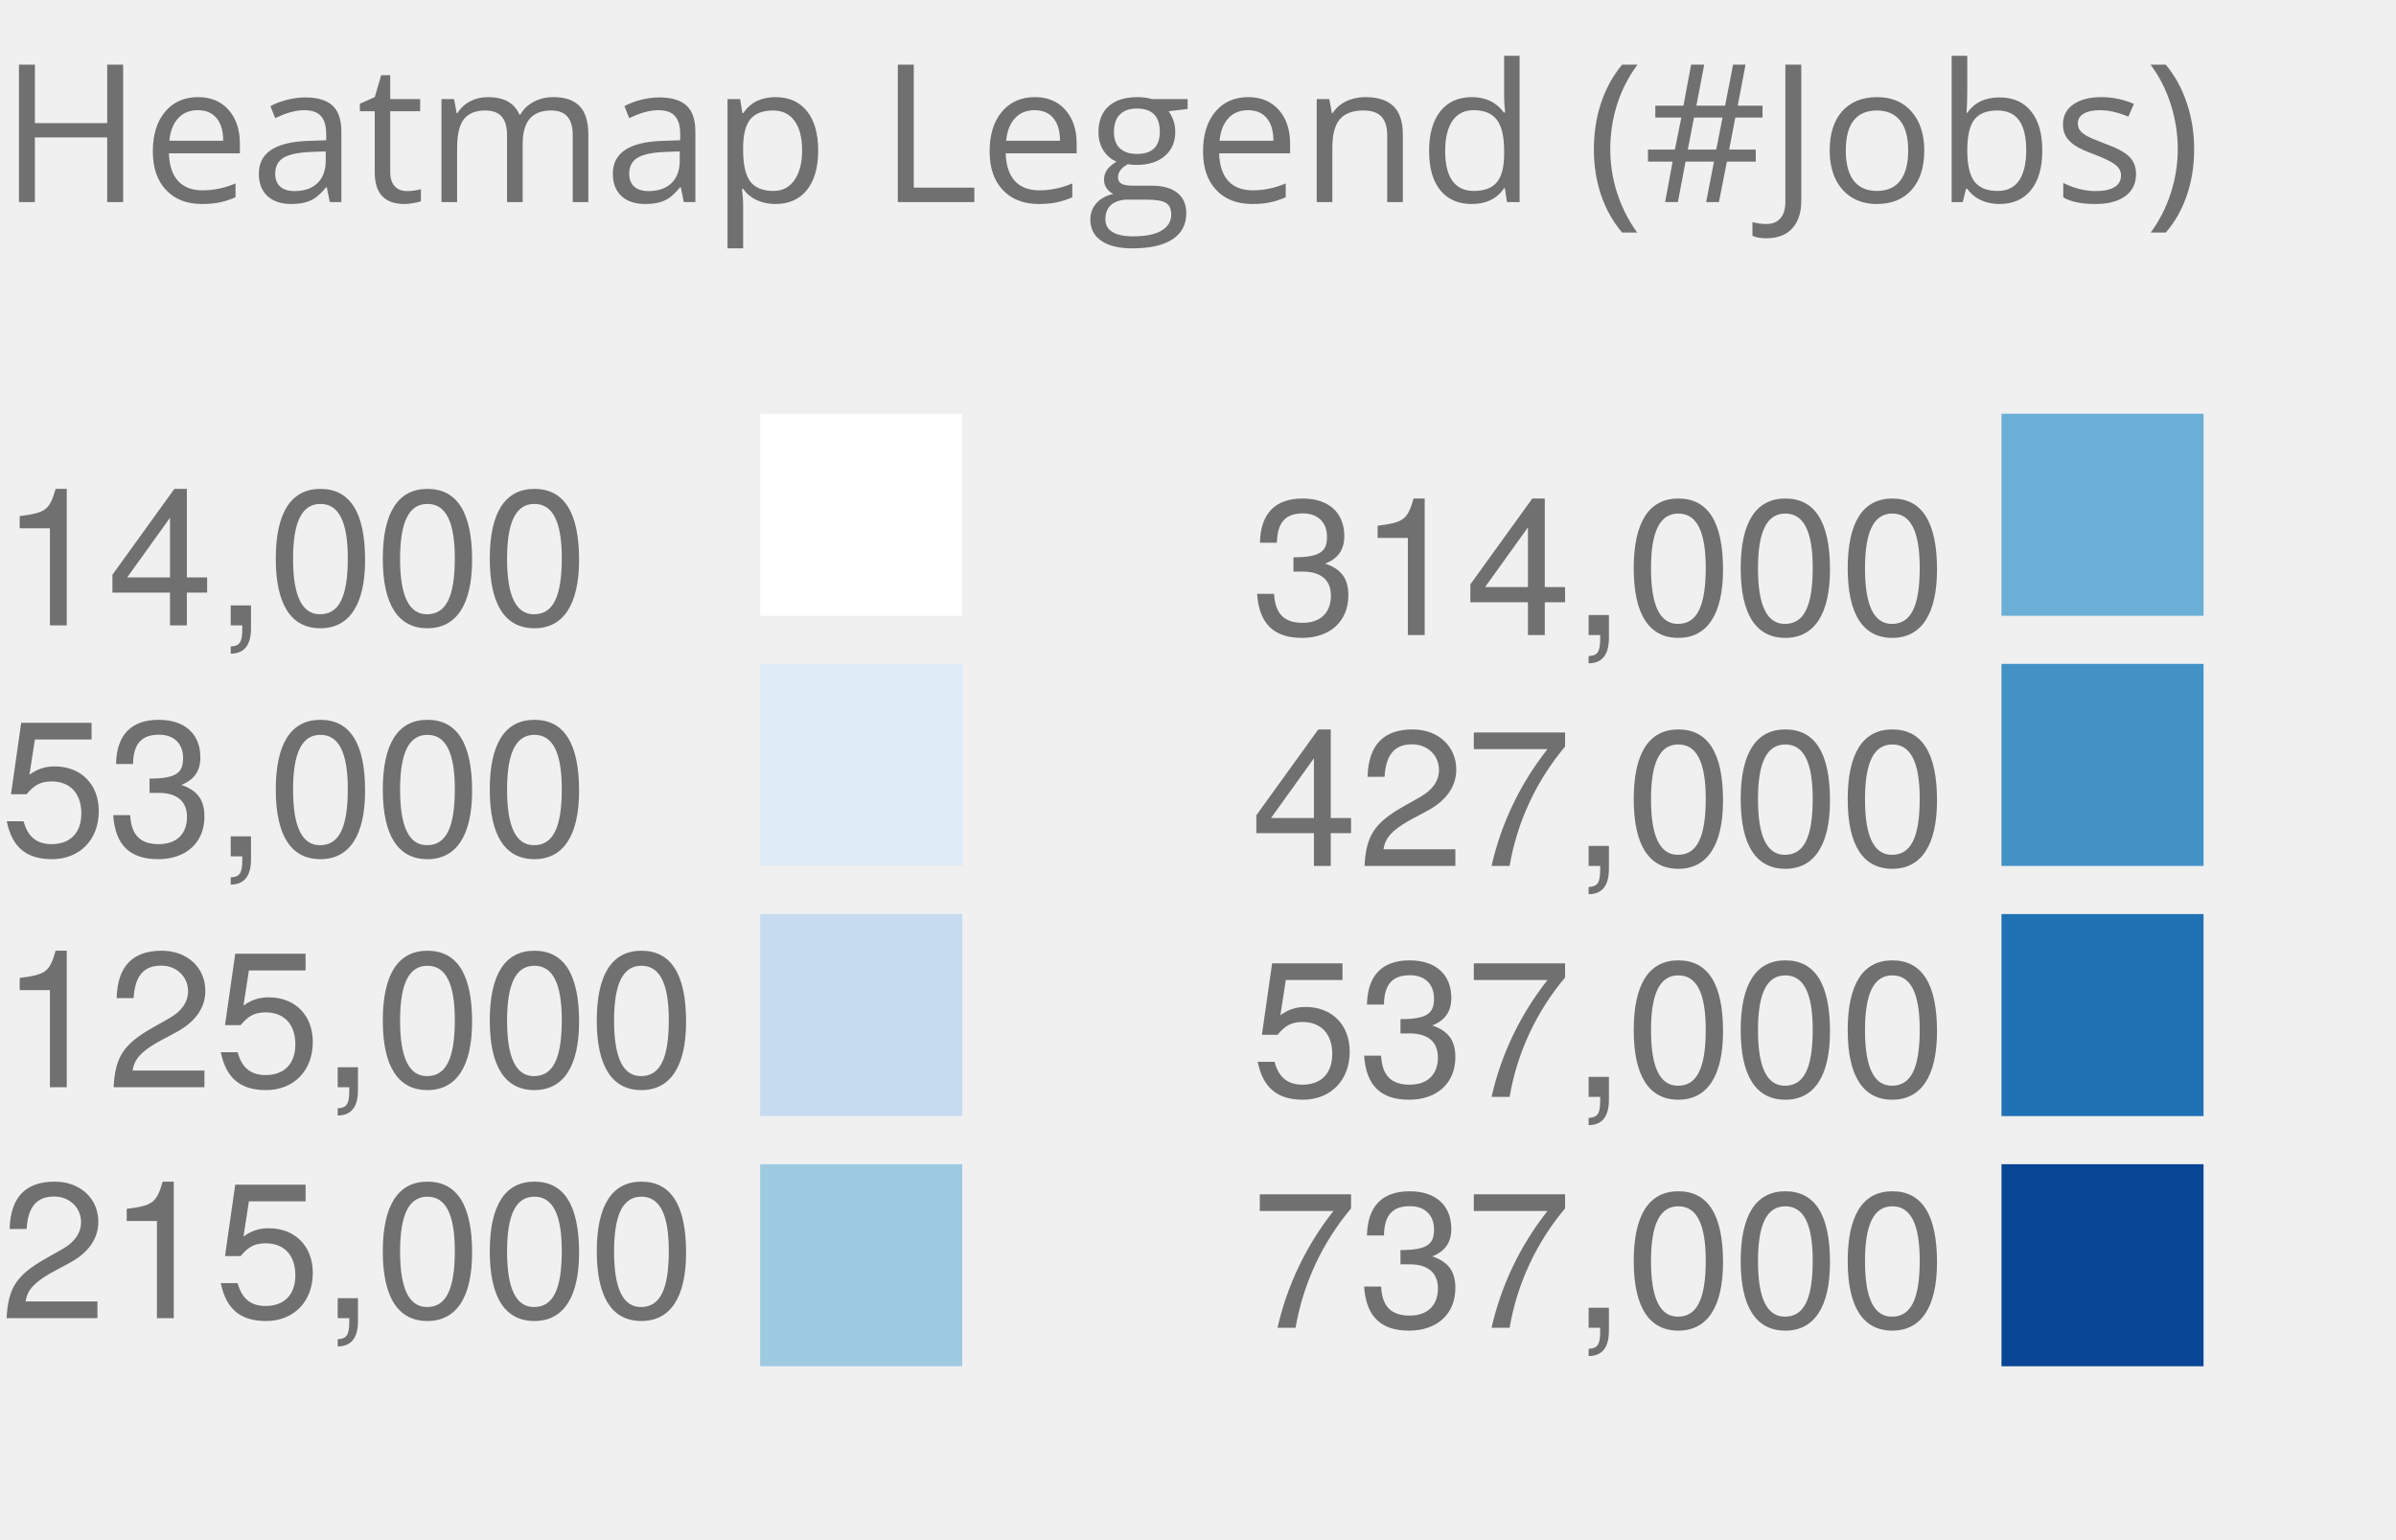
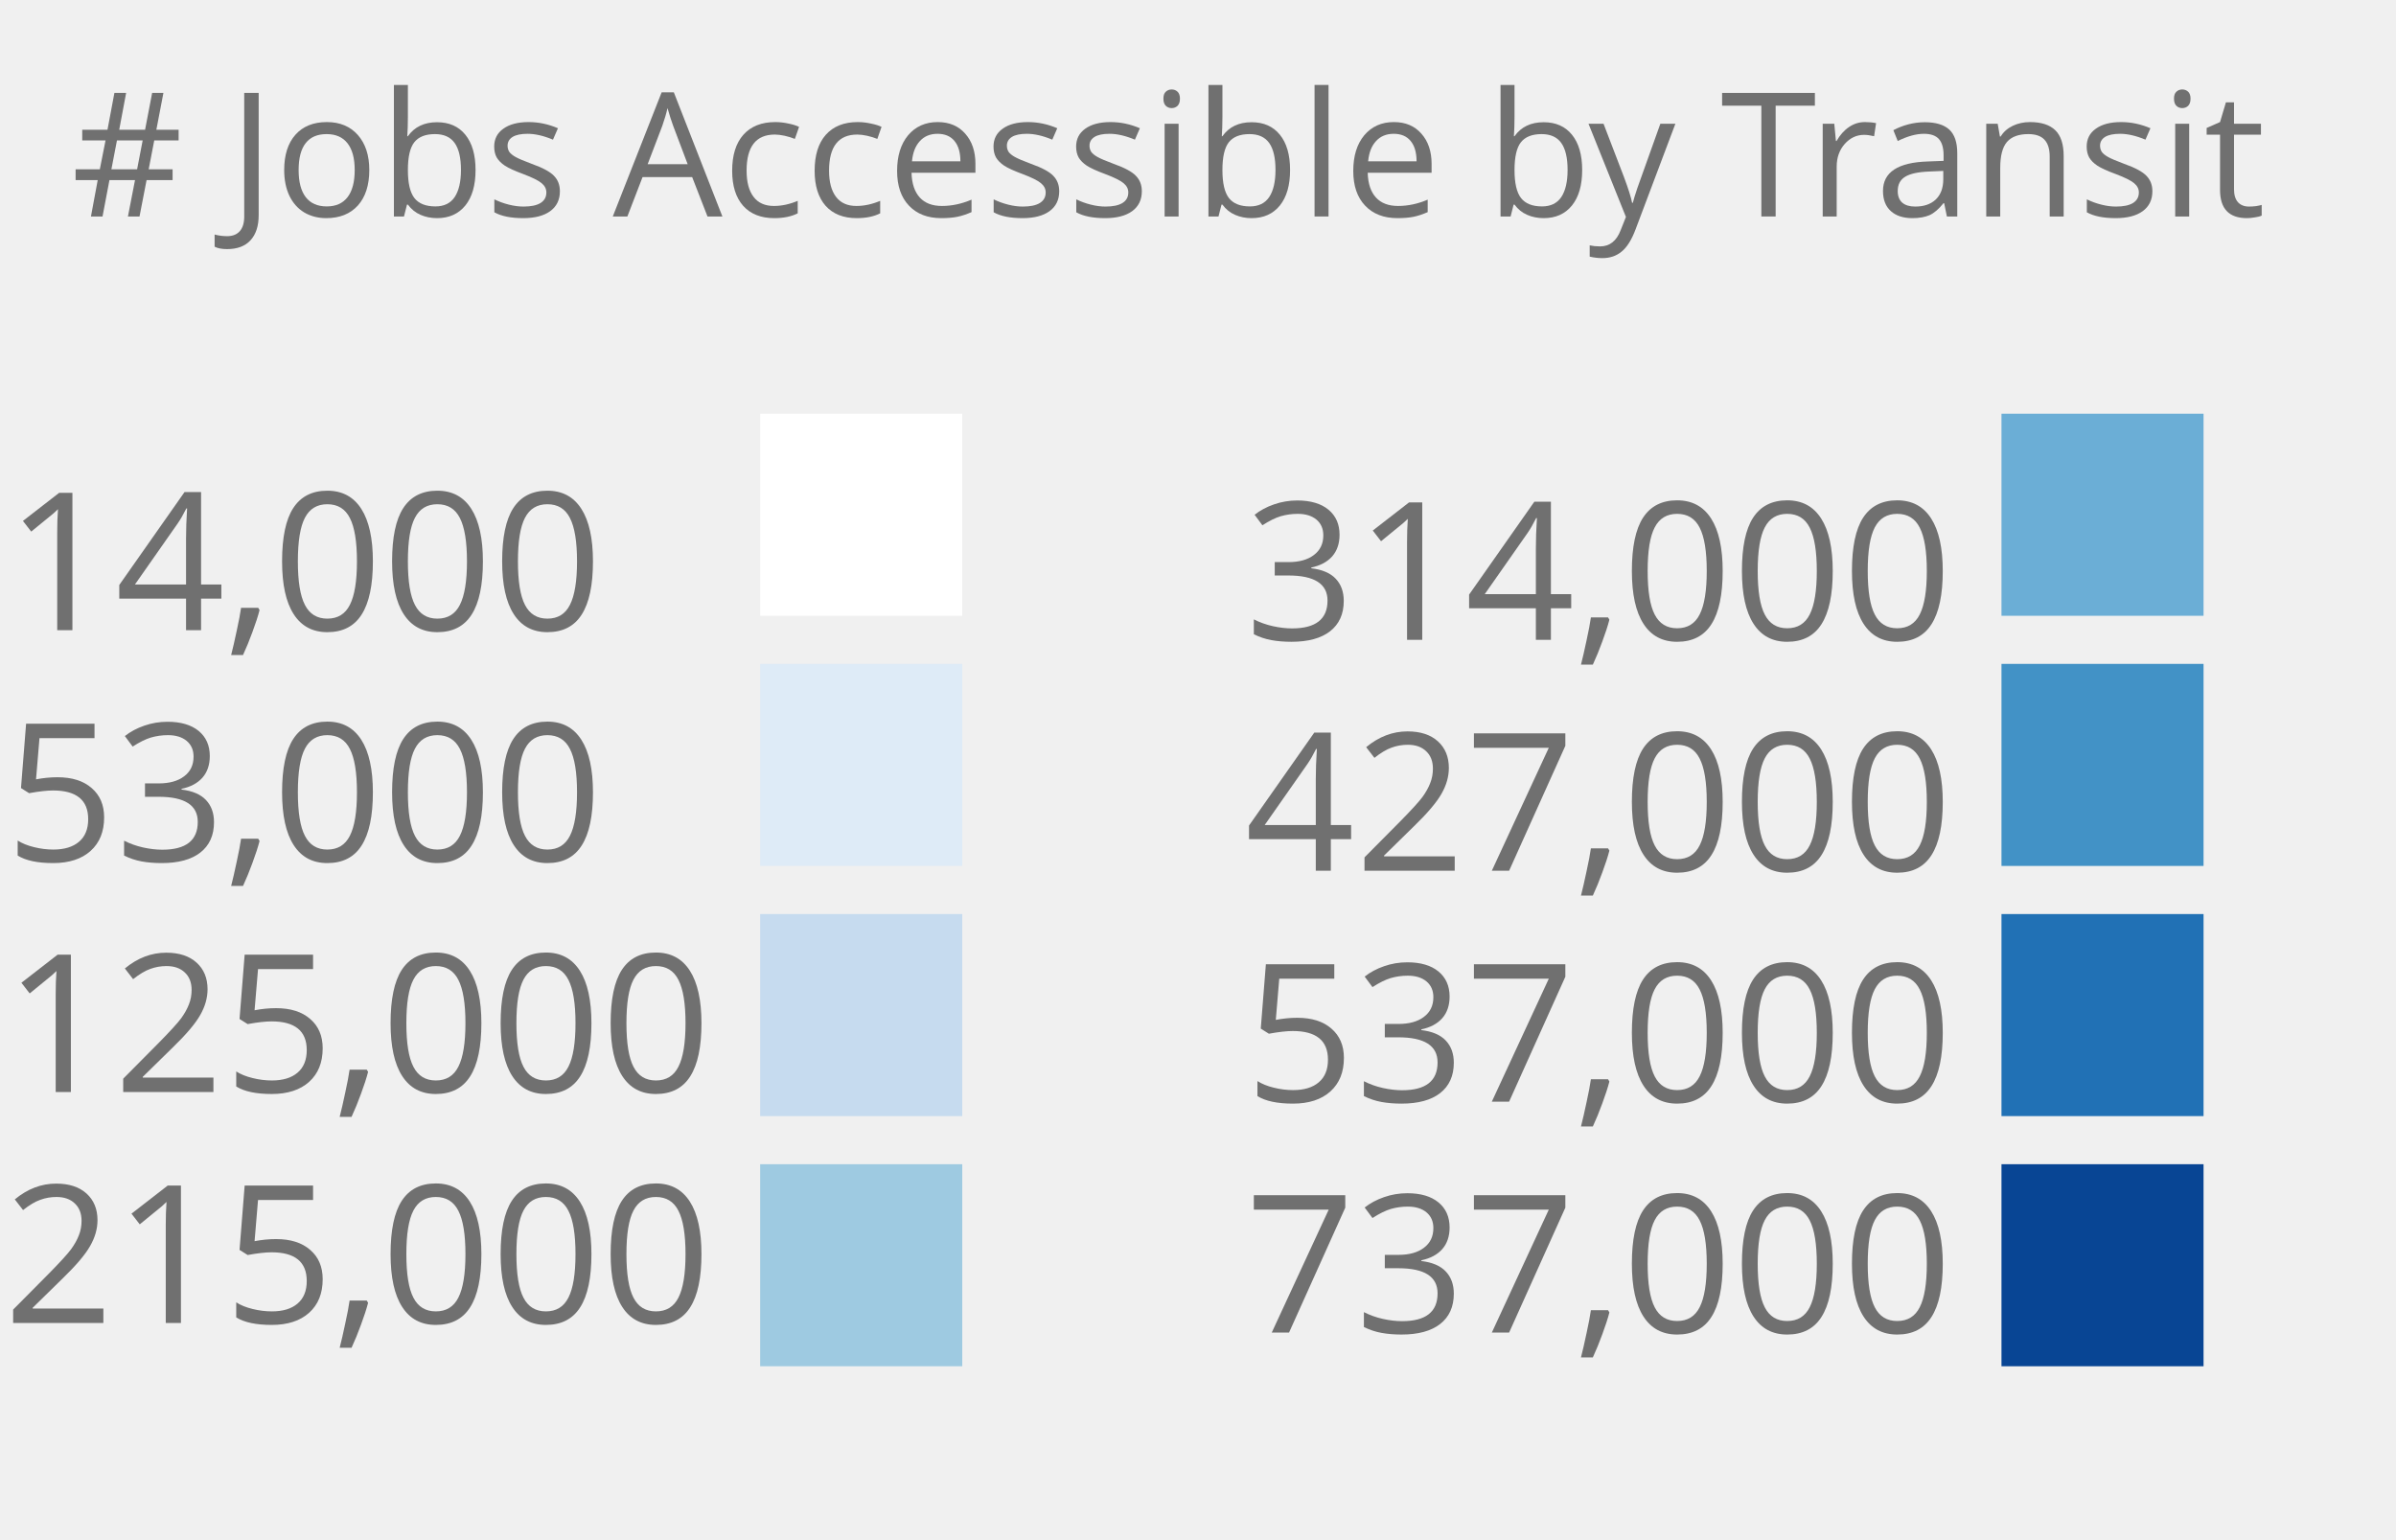
- <svg xmlns="http://www.w3.org/2000/svg" width="249" height="160" viewBox="0 0 249 160">
-   <g id="Group_3" data-name="Group 3" transform="translate(-65 -3611)">
-     <text id="Heatmap_Legend_Jobs_" data-name="Heatmap Legend (#Jobs) " transform="translate(65 3611)" fill="#707070" font-size="20" font-family="OpenSans, Open Sans">
-       <tspan x="0" y="21">Heatmap Legend (#Jobs) </tspan>
+ <svg xmlns="http://www.w3.org/2000/svg" xmlns:xlink="http://www.w3.org/1999/xlink" width="249px" height="160px" viewBox="0 0 249 160" version="1.1">
+   <defs>
+     <text id="string" transform="matrix(1.0 0.0 0.0 1.0 5.90918 3.5)">
+       <tspan x="1.497" y="19.0" font-family="OpenSans, Open Sans" font-size="18" text-decoration="none">#</tspan>
+       <tspan x="13.125" y="19.0" font-family="OpenSans, Open Sans" font-size="18" text-decoration="none"> </tspan>
+       <tspan x="17.801" y="19.0" font-family="OpenSans, Open Sans" font-size="18" text-decoration="none">J</tspan>
+       <tspan x="22.608" y="19.0" font-family="OpenSans, Open Sans" font-size="18" text-decoration="none">o</tspan>
+       <tspan x="33.48" y="19.0" font-family="OpenSans, Open Sans" font-size="18" text-decoration="none">b</tspan>
+       <tspan x="44.511" y="19.0" font-family="OpenSans, Open Sans" font-size="18" text-decoration="none">s</tspan>
+       <tspan x="53.098" y="19.0" font-family="OpenSans, Open Sans" font-size="18" text-decoration="none"> </tspan>
+       <tspan x="57.773" y="19.0" font-family="OpenSans, Open Sans" font-size="18" text-decoration="none">A</tspan>
+       <tspan x="69.164" y="19.0" font-family="OpenSans, Open Sans" font-size="18" text-decoration="none">c</tspan>
+       <tspan x="77.733" y="19.0" font-family="OpenSans, Open Sans" font-size="18" text-decoration="none">c</tspan>
+       <tspan x="86.303" y="19.0" font-family="OpenSans, Open Sans" font-size="18" text-decoration="none">e</tspan>
+       <tspan x="96.401" y="19.0" font-family="OpenSans, Open Sans" font-size="18" text-decoration="none">s</tspan>
+       <tspan x="104.988" y="19.0" font-family="OpenSans, Open Sans" font-size="18" text-decoration="none">s</tspan>
+       <tspan x="113.575" y="19.0" font-family="OpenSans, Open Sans" font-size="18" text-decoration="none">i</tspan>
+       <tspan x="118.128" y="19.0" font-family="OpenSans, Open Sans" font-size="18" text-decoration="none">b</tspan>
+       <tspan x="129.158" y="19.0" font-family="OpenSans, Open Sans" font-size="18" text-decoration="none">l</tspan>
+       <tspan x="133.711" y="19.0" font-family="OpenSans, Open Sans" font-size="18" text-decoration="none">e</tspan>
+       <tspan x="143.81" y="19.0" font-family="OpenSans, Open Sans" font-size="18" text-decoration="none"> </tspan>
+       <tspan x="148.485" y="19.0" font-family="OpenSans, Open Sans" font-size="18" text-decoration="none">b</tspan>
+       <tspan x="159.155" y="19.0" font-family="OpenSans, Open Sans" font-size="18" text-decoration="none">y</tspan>
+       <tspan x="168.226" y="19.0" font-family="OpenSans, Open Sans" font-size="18" text-decoration="none"> </tspan>
+       <tspan x="172.901" y="19.0" font-family="OpenSans, Open Sans" font-size="18" text-decoration="none">T</tspan>
+       <tspan x="181.963" y="19.0" font-family="OpenSans, Open Sans" font-size="18" text-decoration="none">r</tspan>
+       <tspan x="188.95" y="19.0" font-family="OpenSans, Open Sans" font-size="18" text-decoration="none">a</tspan>
+       <tspan x="198.961" y="19.0" font-family="OpenSans, Open Sans" font-size="18" text-decoration="none">n</tspan>
+       <tspan x="210.009" y="19.0" font-family="OpenSans, Open Sans" font-size="18" text-decoration="none">s</tspan>
+       <tspan x="218.596" y="19.0" font-family="OpenSans, Open Sans" font-size="18" text-decoration="none">i</tspan>
+       <tspan x="223.148" y="19.0" font-family="OpenSans, Open Sans" font-size="18" text-decoration="none">t</tspan>
    </text>
-     <text id="_14_000_53_000_125_000_215_000_" data-name="14,000 53,000 125,000 215,000 " transform="translate(65 3657)" fill="#707070" font-size="20" font-family="HelveticaNeue, Helvetica Neue">
-       <tspan x="0" y="19">14,000</tspan>
-       <tspan x="0" y="43">53,000</tspan>
-       <tspan x="0" y="67">125,000</tspan>
-       <tspan x="0" y="91">215,000</tspan>
+   </defs>
+   <use id="heatmap-legend-(#jobs)-" xlink:href="#string" fill="#707070" fill-opacity="1" stroke="none" />
+   <defs>
+     <text id="string-1" transform="matrix(1.0 0.0 0.0 1.0 -1.36 116.5)">
+       <tspan x="1.742" y="21.0" font-family="OpenSans, Open Sans" font-size="20" text-decoration="none">2</tspan>
+       <tspan x="13.178" y="21.0" font-family="OpenSans, Open Sans" font-size="20" text-decoration="none">1</tspan>
+       <tspan x="24.613" y="21.0" font-family="OpenSans, Open Sans" font-size="20" text-decoration="none">5</tspan>
+       <tspan x="36.049" y="21.0" font-family="OpenSans, Open Sans" font-size="20" text-decoration="none">,</tspan>
+       <tspan x="40.951" y="21.0" font-family="OpenSans, Open Sans" font-size="20" text-decoration="none">0</tspan>
+       <tspan x="52.387" y="21.0" font-family="OpenSans, Open Sans" font-size="20" text-decoration="none">0</tspan>
+       <tspan x="63.822" y="21.0" font-family="OpenSans, Open Sans" font-size="20" text-decoration="none">0</tspan>
    </text>
-     <text id="_314_000_427_000_537_000_737_000" data-name="314,000 427,000 537,000  737,000" transform="translate(195 3658)" fill="#707070" font-size="20" font-family="HelveticaNeue, Helvetica Neue">
-       <tspan x="0" y="19">314,000</tspan>
-       <tspan x="0" y="43">427,000</tspan>
-       <tspan x="0" y="67">537,000 </tspan>
-       <tspan x="0" y="91">737,000</tspan>
+   </defs>
+   <use id="215-000" xlink:href="#string-1" fill="#707070" fill-opacity="1" stroke="none" />
+   <defs>
+     <text id="string-2" transform="matrix(1.0 0.0 0.0 1.0 -1.36 92.5)">
+       <tspan x="1.742" y="21.0" font-family="OpenSans, Open Sans" font-size="20" text-decoration="none">1</tspan>
+       <tspan x="13.178" y="21.0" font-family="OpenSans, Open Sans" font-size="20" text-decoration="none">2</tspan>
+       <tspan x="24.613" y="21.0" font-family="OpenSans, Open Sans" font-size="20" text-decoration="none">5</tspan>
+       <tspan x="36.049" y="21.0" font-family="OpenSans, Open Sans" font-size="20" text-decoration="none">,</tspan>
+       <tspan x="40.951" y="21.0" font-family="OpenSans, Open Sans" font-size="20" text-decoration="none">0</tspan>
+       <tspan x="52.387" y="21.0" font-family="OpenSans, Open Sans" font-size="20" text-decoration="none">0</tspan>
+       <tspan x="63.822" y="21.0" font-family="OpenSans, Open Sans" font-size="20" text-decoration="none">0</tspan>
    </text>
-     <rect id="Rectangle_72" data-name="Rectangle 72" width="21" height="21" transform="translate(273 3732)" fill="#084594" />
-     <rect id="Rectangle_73" data-name="Rectangle 73" width="21" height="21" transform="translate(273 3706)" fill="#2171b5" />
-     <rect id="Rectangle_74" data-name="Rectangle 74" width="21" height="21" transform="translate(273 3680)" fill="#4292c6" />
-     <rect id="Rectangle_75" data-name="Rectangle 75" width="21" height="21" transform="translate(273 3654)" fill="#6baed6" />
-     <path id="Path_3" data-name="Path 3" d="M0,0H21V21H0Z" transform="translate(144 3732)" fill="#9ecae1" />
-     <rect id="Rectangle_77" data-name="Rectangle 77" width="21" height="21" transform="translate(144 3706)" fill="#c6dbef" />
-     <path id="Path_4" data-name="Path 4" d="M0,0H21V21H0Z" transform="translate(144 3680)" fill="#deebf7" />
-     <rect id="Rectangle_79" data-name="Rectangle 79" width="21" height="21" transform="translate(144 3654)" fill="#fff" />
-   </g>
+   </defs>
+   <use id="125-000" xlink:href="#string-2" fill="#707070" fill-opacity="1" stroke="none" />
+   <defs>
+     <text id="string-3" transform="matrix(1.0 0.0 0.0 1.0 -0.92 68.5)">
+       <tspan x="1.46" y="21.0" font-family="OpenSans, Open Sans" font-size="20" text-decoration="none">5</tspan>
+       <tspan x="12.896" y="21.0" font-family="OpenSans, Open Sans" font-size="20" text-decoration="none">3</tspan>
+       <tspan x="24.331" y="21.0" font-family="OpenSans, Open Sans" font-size="20" text-decoration="none">,</tspan>
+       <tspan x="29.233" y="21.0" font-family="OpenSans, Open Sans" font-size="20" text-decoration="none">0</tspan>
+       <tspan x="40.669" y="21.0" font-family="OpenSans, Open Sans" font-size="20" text-decoration="none">0</tspan>
+       <tspan x="52.104" y="21.0" font-family="OpenSans, Open Sans" font-size="20" text-decoration="none">0</tspan>
+     </text>
+   </defs>
+   <use id="53-000" xlink:href="#string-3" fill="#707070" fill-opacity="1" stroke="none" />
+   <defs>
+     <text id="string-4" transform="matrix(1.0 0.0 0.0 1.0 -0.92 44.5)">
+       <tspan x="1.46" y="21.0" font-family="OpenSans, Open Sans" font-size="20" text-decoration="none">1</tspan>
+       <tspan x="12.896" y="21.0" font-family="OpenSans, Open Sans" font-size="20" text-decoration="none">4</tspan>
+       <tspan x="24.331" y="21.0" font-family="OpenSans, Open Sans" font-size="20" text-decoration="none">,</tspan>
+       <tspan x="29.233" y="21.0" font-family="OpenSans, Open Sans" font-size="20" text-decoration="none">0</tspan>
+       <tspan x="40.669" y="21.0" font-family="OpenSans, Open Sans" font-size="20" text-decoration="none">0</tspan>
+       <tspan x="52.104" y="21.0" font-family="OpenSans, Open Sans" font-size="20" text-decoration="none">0</tspan>
+     </text>
+   </defs>
+   <use id="14-000" xlink:href="#string-4" fill="#707070" fill-opacity="1" stroke="none" />
+   <defs>
+     <text id="string-5" transform="matrix(1.0 0.0 0.0 1.0 127.64 117.5)">
+       <tspan x="1.742" y="21.0" font-family="OpenSans, Open Sans" font-size="20" text-decoration="none">7</tspan>
+       <tspan x="13.178" y="21.0" font-family="OpenSans, Open Sans" font-size="20" text-decoration="none">3</tspan>
+       <tspan x="24.613" y="21.0" font-family="OpenSans, Open Sans" font-size="20" text-decoration="none">7</tspan>
+       <tspan x="36.049" y="21.0" font-family="OpenSans, Open Sans" font-size="20" text-decoration="none">,</tspan>
+       <tspan x="40.951" y="21.0" font-family="OpenSans, Open Sans" font-size="20" text-decoration="none">0</tspan>
+       <tspan x="52.387" y="21.0" font-family="OpenSans, Open Sans" font-size="20" text-decoration="none">0</tspan>
+       <tspan x="63.822" y="21.0" font-family="OpenSans, Open Sans" font-size="20" text-decoration="none">0</tspan>
+     </text>
+   </defs>
+   <use id="737-000" xlink:href="#string-5" fill="#707070" fill-opacity="1" stroke="none" />
+   <defs>
+     <text id="string-6" transform="matrix(1.0 0.0 0.0 1.0 125.14 93.5)">
+       <tspan x="4.242" y="21.0" font-family="OpenSans, Open Sans" font-size="20" text-decoration="none">5</tspan>
+       <tspan x="15.678" y="21.0" font-family="OpenSans, Open Sans" font-size="20" text-decoration="none">3</tspan>
+       <tspan x="27.113" y="21.0" font-family="OpenSans, Open Sans" font-size="20" text-decoration="none">7</tspan>
+       <tspan x="38.549" y="21.0" font-family="OpenSans, Open Sans" font-size="20" text-decoration="none">,</tspan>
+       <tspan x="43.451" y="21.0" font-family="OpenSans, Open Sans" font-size="20" text-decoration="none">0</tspan>
+       <tspan x="54.887" y="21.0" font-family="OpenSans, Open Sans" font-size="20" text-decoration="none">0</tspan>
+       <tspan x="66.322" y="21.0" font-family="OpenSans, Open Sans" font-size="20" text-decoration="none">0</tspan>
+       <tspan x="77.758" y="21.0" font-family="HelveticaNeue, Helvetica Neue" font-size="20" text-decoration="none"> </tspan>
+     </text>
+   </defs>
+   <use id="537-000-" xlink:href="#string-6" fill="#707070" fill-opacity="1" stroke="none" />
+   <defs>
+     <text id="string-7" transform="matrix(1.0 0.0 0.0 1.0 127.64 69.5)">
+       <tspan x="1.742" y="21.0" font-family="OpenSans, Open Sans" font-size="20" text-decoration="none">4</tspan>
+       <tspan x="13.178" y="21.0" font-family="OpenSans, Open Sans" font-size="20" text-decoration="none">2</tspan>
+       <tspan x="24.613" y="21.0" font-family="OpenSans, Open Sans" font-size="20" text-decoration="none">7</tspan>
+       <tspan x="36.049" y="21.0" font-family="OpenSans, Open Sans" font-size="20" text-decoration="none">,</tspan>
+       <tspan x="40.951" y="21.0" font-family="OpenSans, Open Sans" font-size="20" text-decoration="none">0</tspan>
+       <tspan x="52.387" y="21.0" font-family="OpenSans, Open Sans" font-size="20" text-decoration="none">0</tspan>
+       <tspan x="63.822" y="21.0" font-family="OpenSans, Open Sans" font-size="20" text-decoration="none">0</tspan>
+     </text>
+   </defs>
+   <use id="427-000" xlink:href="#string-7" fill="#707070" fill-opacity="1" stroke="none" />
+   <defs>
+     <text id="string-8" transform="matrix(1.0 0.0 0.0 1.0 127.64 45.5)">
+       <tspan x="1.742" y="21.0" font-family="OpenSans, Open Sans" font-size="20" text-decoration="none">3</tspan>
+       <tspan x="13.178" y="21.0" font-family="OpenSans, Open Sans" font-size="20" text-decoration="none">1</tspan>
+       <tspan x="24.613" y="21.0" font-family="OpenSans, Open Sans" font-size="20" text-decoration="none">4</tspan>
+       <tspan x="36.049" y="21.0" font-family="OpenSans, Open Sans" font-size="20" text-decoration="none">,</tspan>
+       <tspan x="40.951" y="21.0" font-family="OpenSans, Open Sans" font-size="20" text-decoration="none">0</tspan>
+       <tspan x="52.387" y="21.0" font-family="OpenSans, Open Sans" font-size="20" text-decoration="none">0</tspan>
+       <tspan x="63.822" y="21.0" font-family="OpenSans, Open Sans" font-size="20" text-decoration="none">0</tspan>
+     </text>
+   </defs>
+   <use id="314-000" xlink:href="#string-8" fill="#707070" fill-opacity="1" stroke="none" />
+   <path id="path" d="M208 121 L229 121 229 142 208 142 Z" fill="#084594" fill-opacity="1" stroke="none" />
+   <path id="path-1" d="M208 95 L229 95 229 116 208 116 Z" fill="#2171b5" fill-opacity="1" stroke="none" />
+   <path id="path-2" d="M208 69 L229 69 229 90 208 90 Z" fill="#4292c6" fill-opacity="1" stroke="none" />
+   <path id="path-3" d="M208 43 L229 43 229 64 208 64 Z" fill="#6baed6" fill-opacity="1" stroke="none" />
+   <path id="path-4" d="M79 121 L100 121 100 142 79 142 Z" fill="#9ecae1" fill-opacity="1" stroke="none" />
+   <path id="path-5" d="M79 95 L100 95 100 116 79 116 Z" fill="#c6dbef" fill-opacity="1" stroke="none" />
+   <path id="path-6" d="M79 69 L100 69 100 90 79 90 Z" fill="#deebf7" fill-opacity="1" stroke="none" />
+   <path id="path-7" d="M79 43 L100 43 100 64 79 64 Z" fill="#ffffff" fill-opacity="1" stroke="none" />
</svg>
